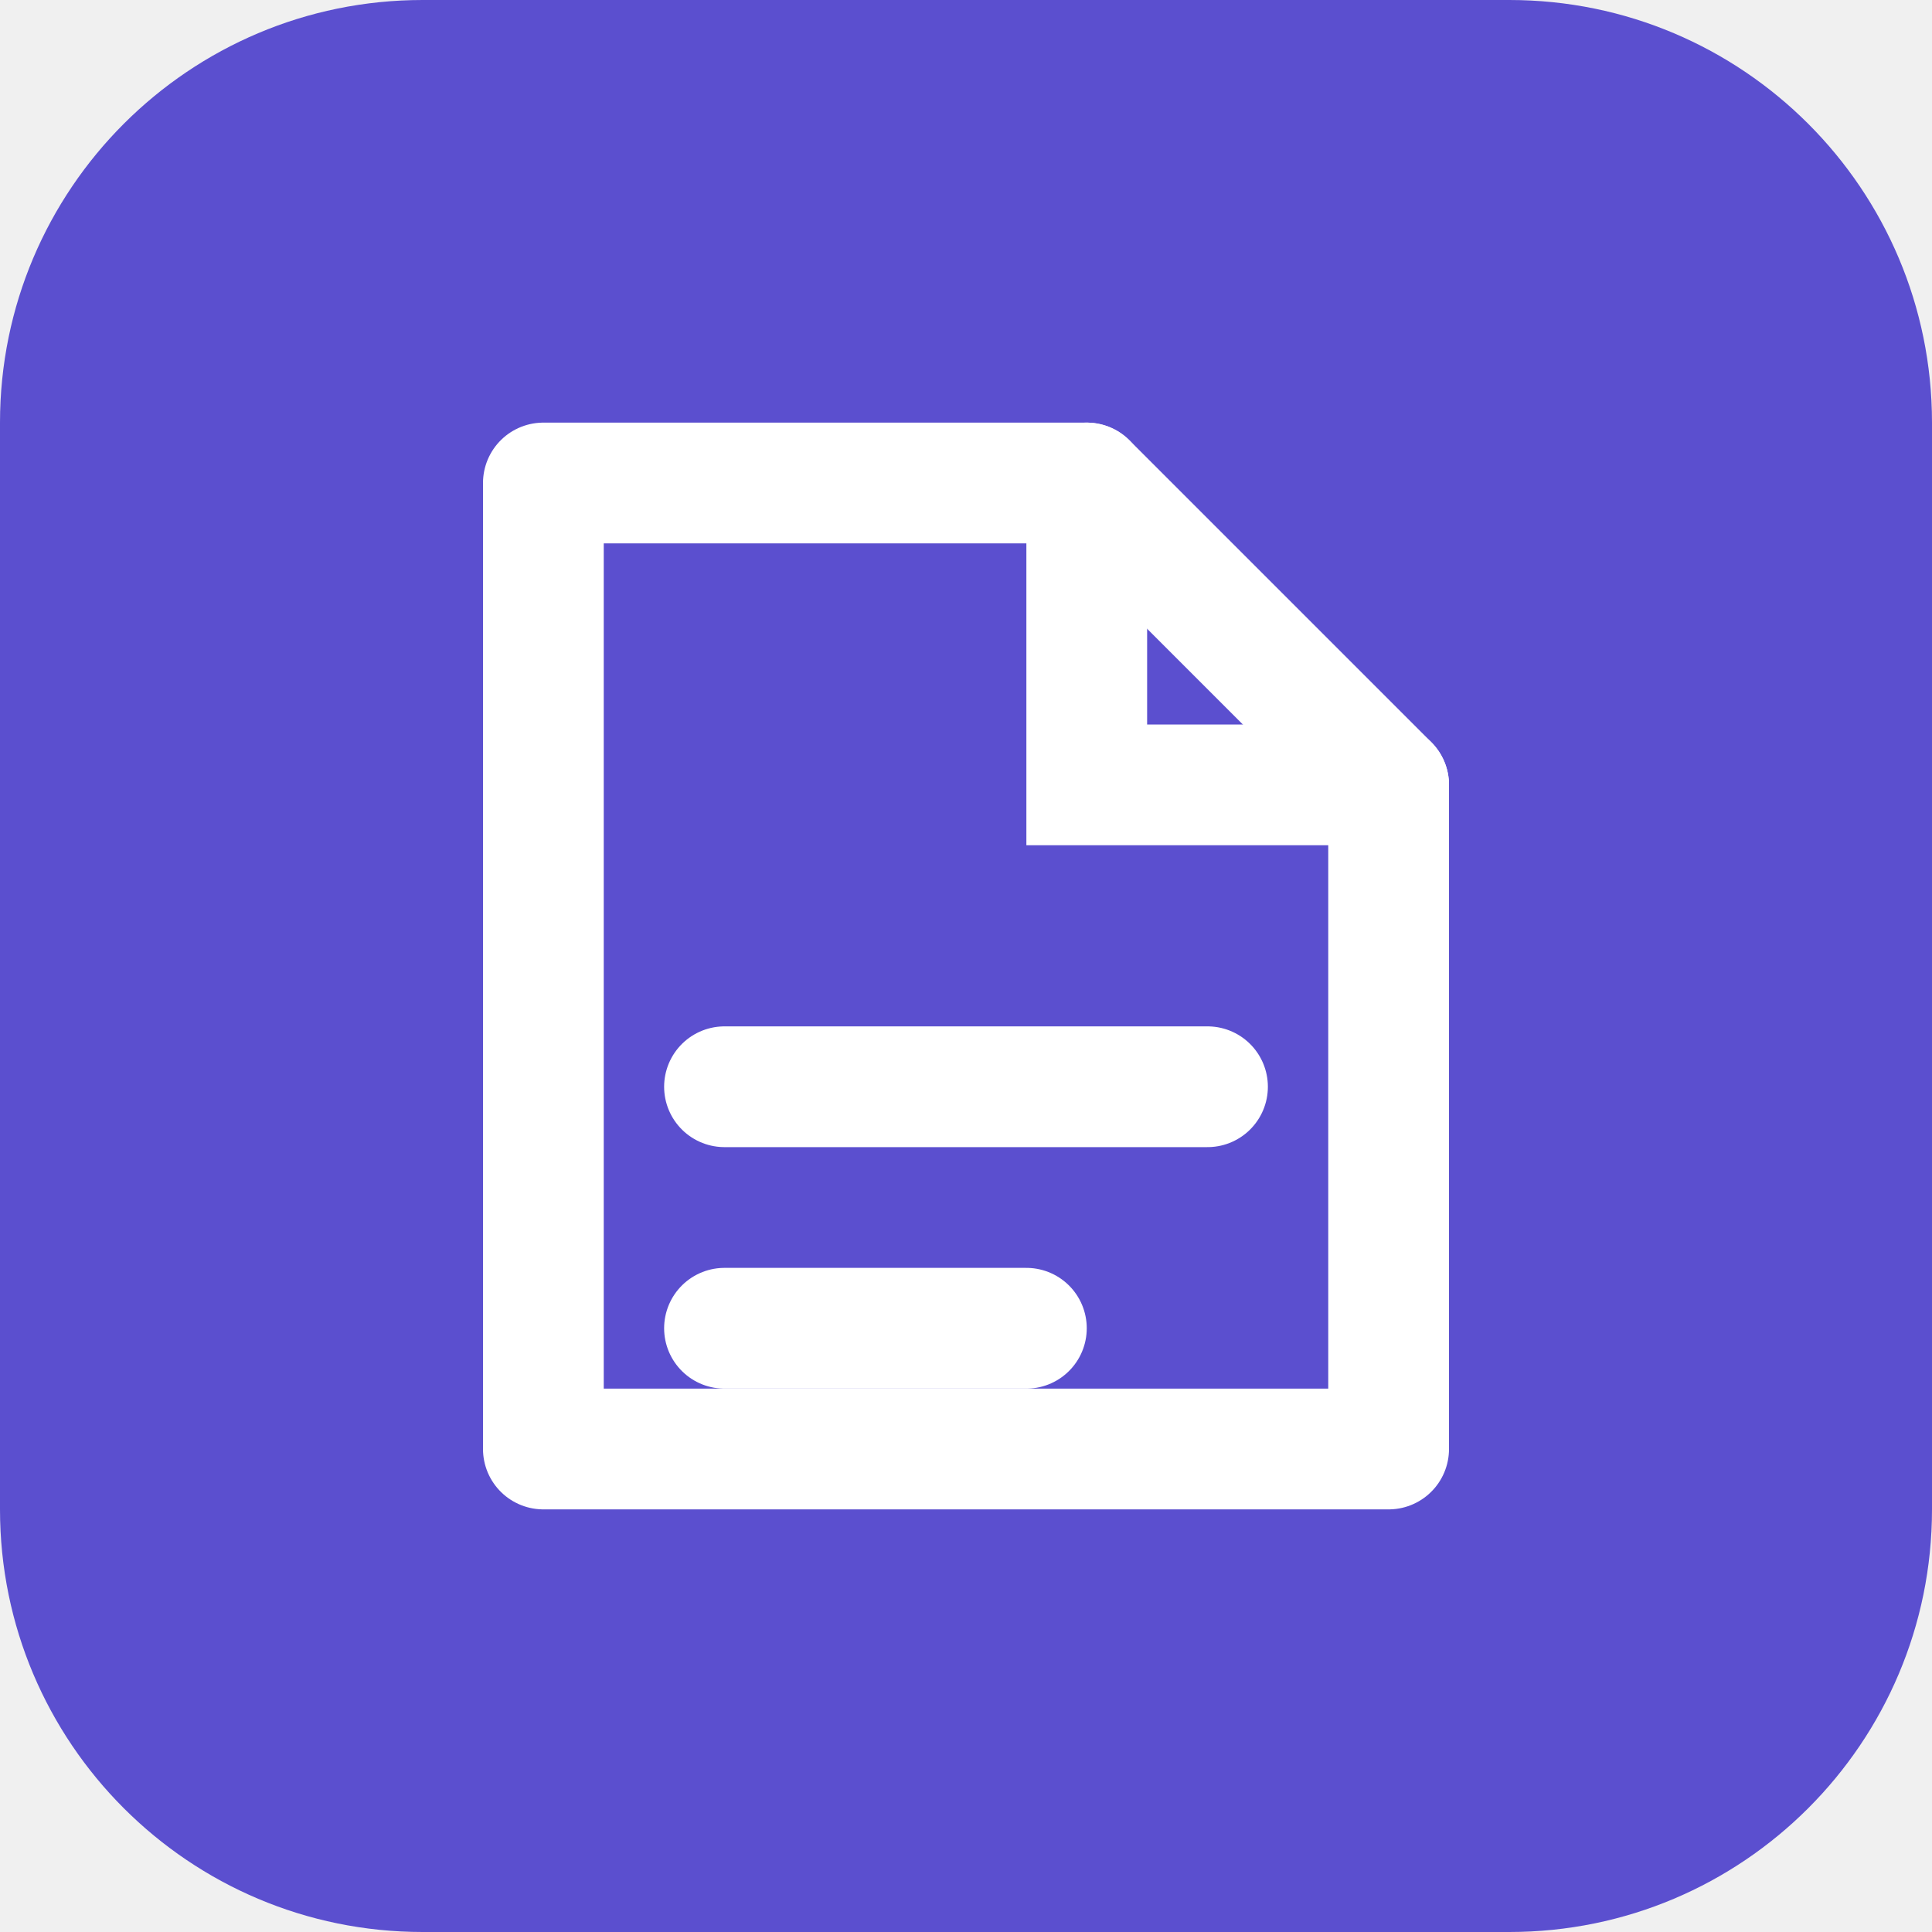
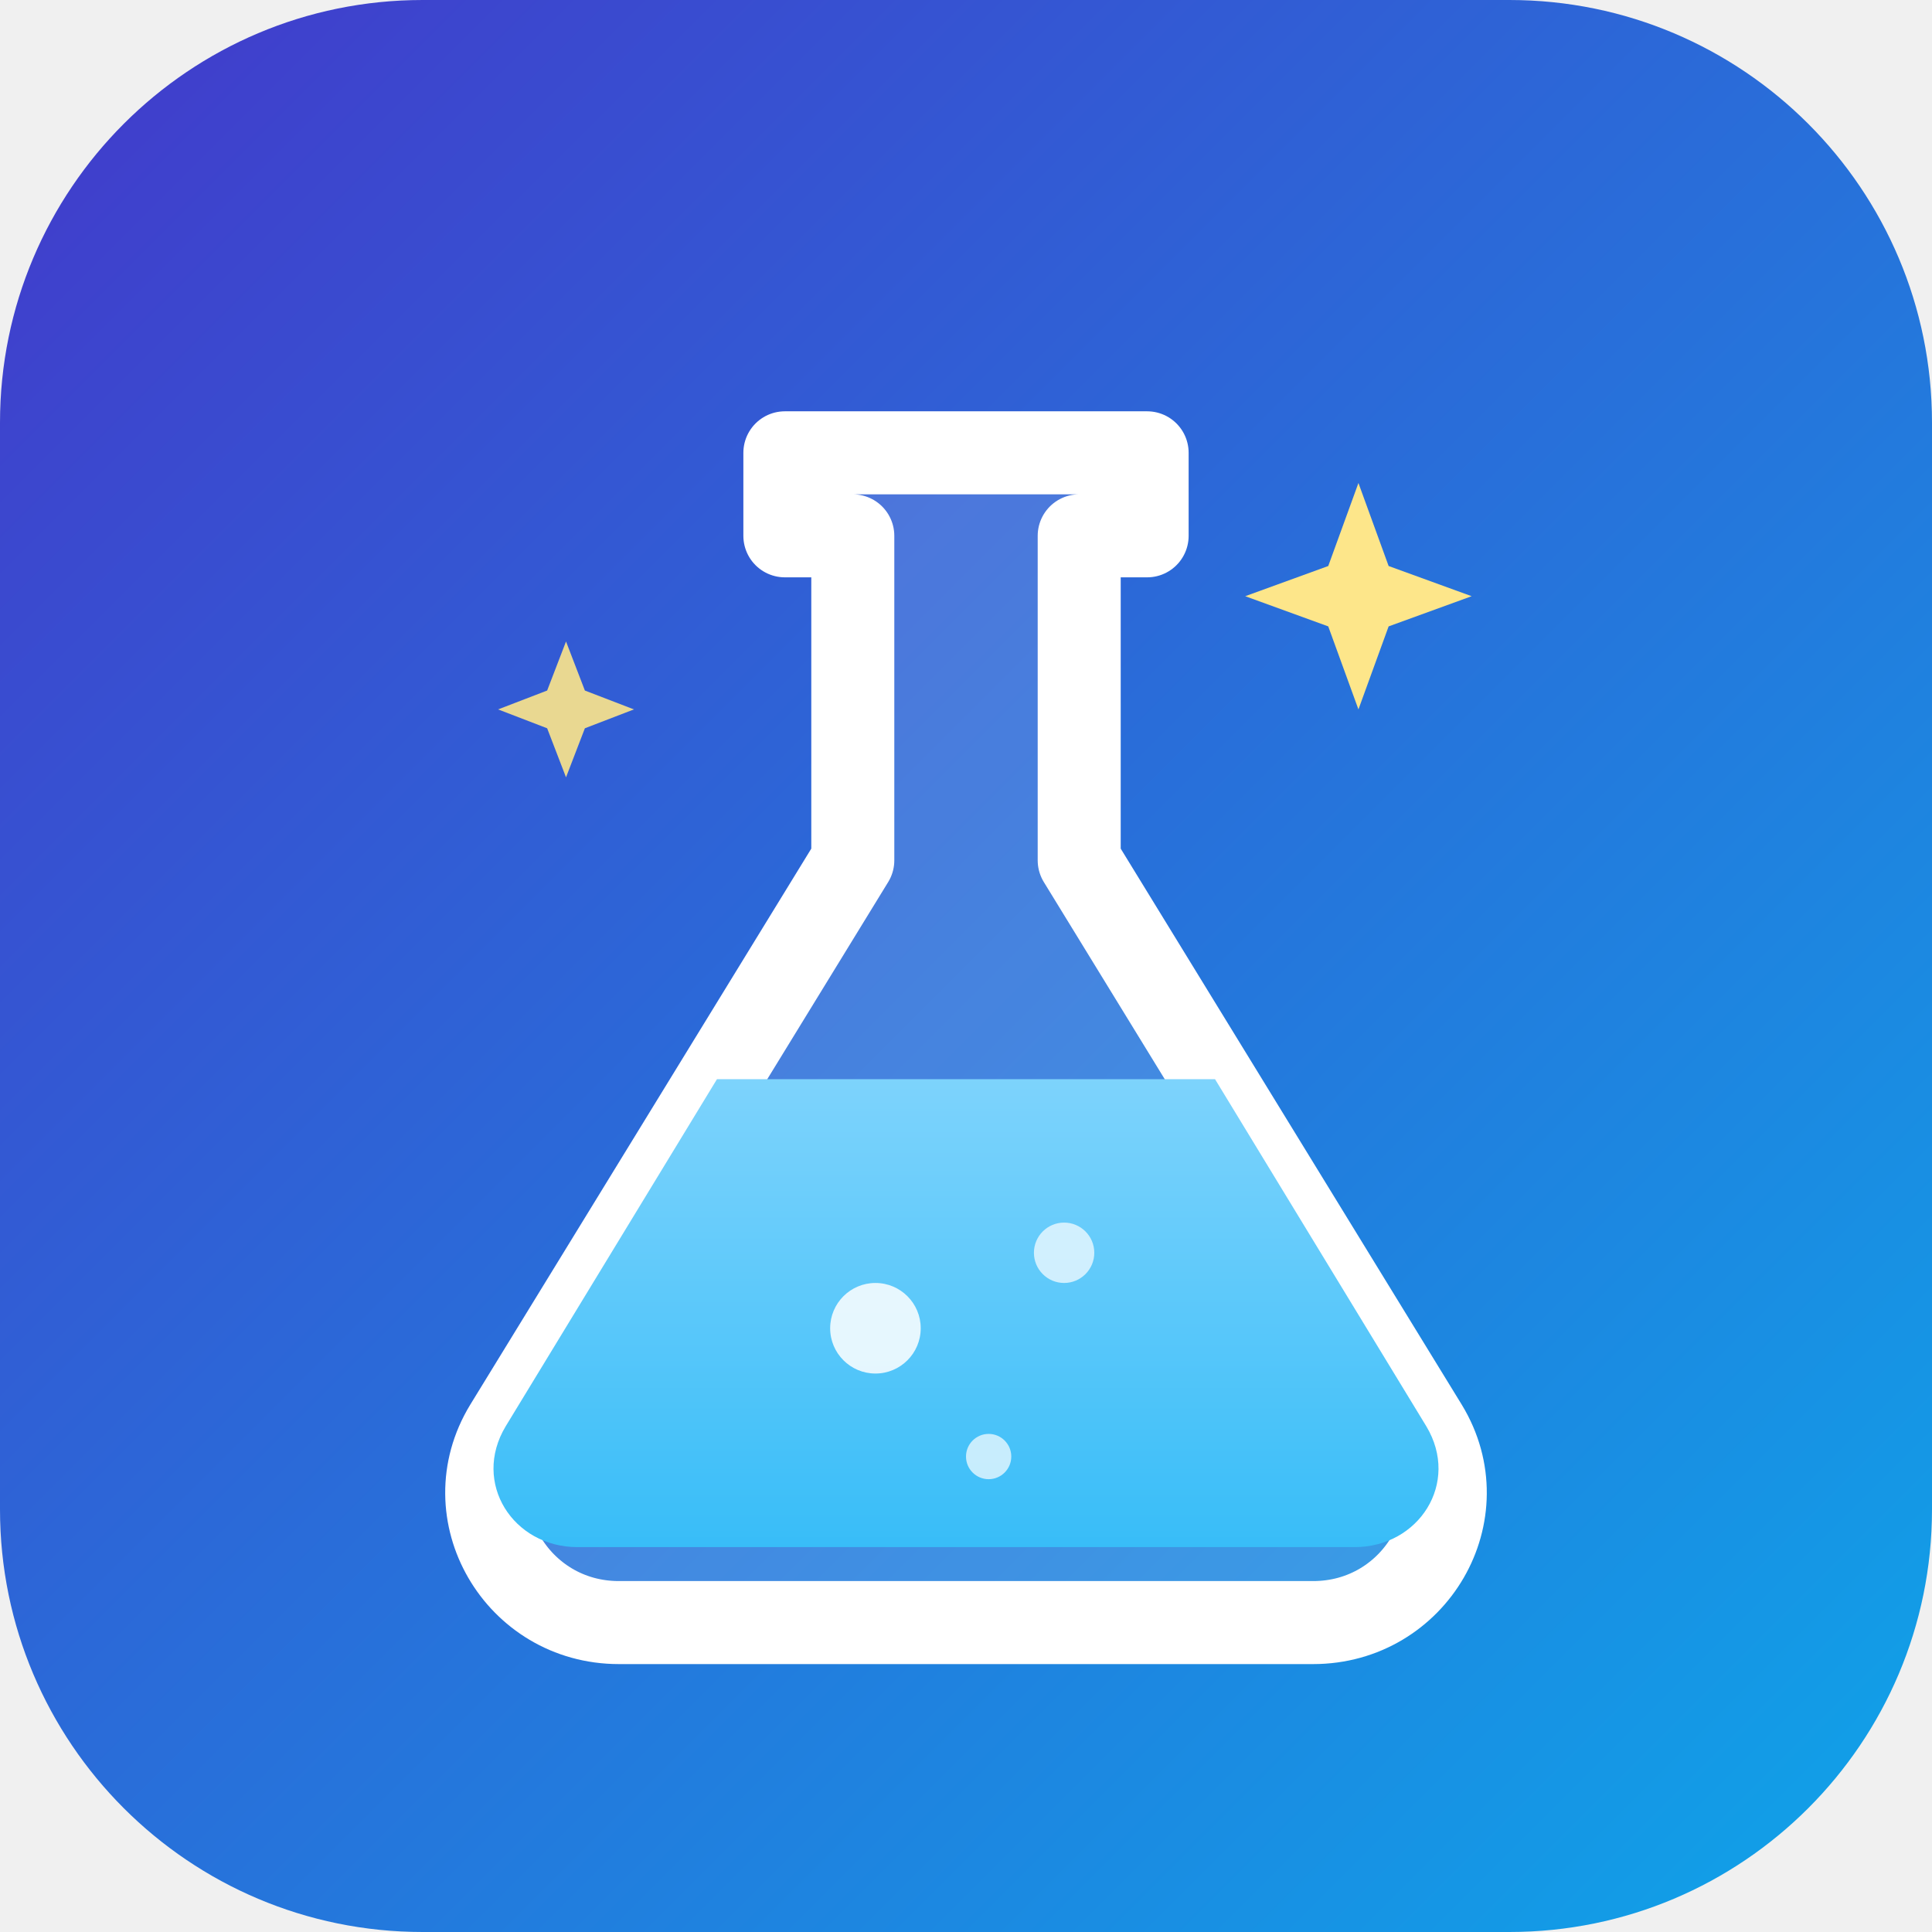
- <svg xmlns="http://www.w3.org/2000/svg" viewBox="0 0 32 32">
-   <rect width="32" height="32" rx="7" fill="#5b4fcf" />
-   <path d="M9 8h9l5 5v11H9z" fill="none" stroke="#fff" stroke-width="2" stroke-linejoin="round" />
-   <path d="M18 8v5h5M12 18h8M12 22h5" fill="none" stroke="#fff" stroke-width="2" stroke-linecap="round" />
+ <svg xmlns="http://www.w3.org/2000/svg" viewBox="0 0 512 512">
+   <defs>
+     <linearGradient id="bg" x1="0" y1="0" x2="1" y2="1">
+       <stop offset="0" stop-color="#4338ca" />
+       <stop offset="1" stop-color="#0ea5e9" />
+     </linearGradient>
+     <linearGradient id="liq" x1="0" y1="0" x2="0" y2="1">
+       <stop offset="0" stop-color="#7dd3fc" />
+       <stop offset="1" stop-color="#38bdf8" />
+     </linearGradient>
+   </defs>
+   <rect width="512" height="512" rx="112" fill="url(#bg)" />
+   <path d="M208 120h96v22h-18v86l92 150c14 23-3 52-30 52H164c-27 0-44-29-30-52l92-150v-86h-18z" fill="#ffffff" fill-opacity=".14" stroke="#ffffff" stroke-width="22" stroke-linejoin="round" />
+   <path d="M190 286h132l56 92c9 15-2 32-19 32H153c-17 0-28-17-19-32z" fill="url(#liq)" />
+   <circle cx="232" cy="352" r="12" fill="#ffffff" fill-opacity=".85" />
+   <circle cx="282" cy="332" r="8" fill="#ffffff" fill-opacity=".7" />
+   <circle cx="262" cy="386" r="6" fill="#ffffff" fill-opacity=".7" />
+   <path d="M360 128l8 22 22 8-22 8-8 22-8-22-22-8 22-8z" fill="#fde68a" />
+   <path d="M150 170l5 13 13 5-13 5-5 13-5-13-13-5 13-5z" fill="#fde68a" fill-opacity=".9" />
</svg>
